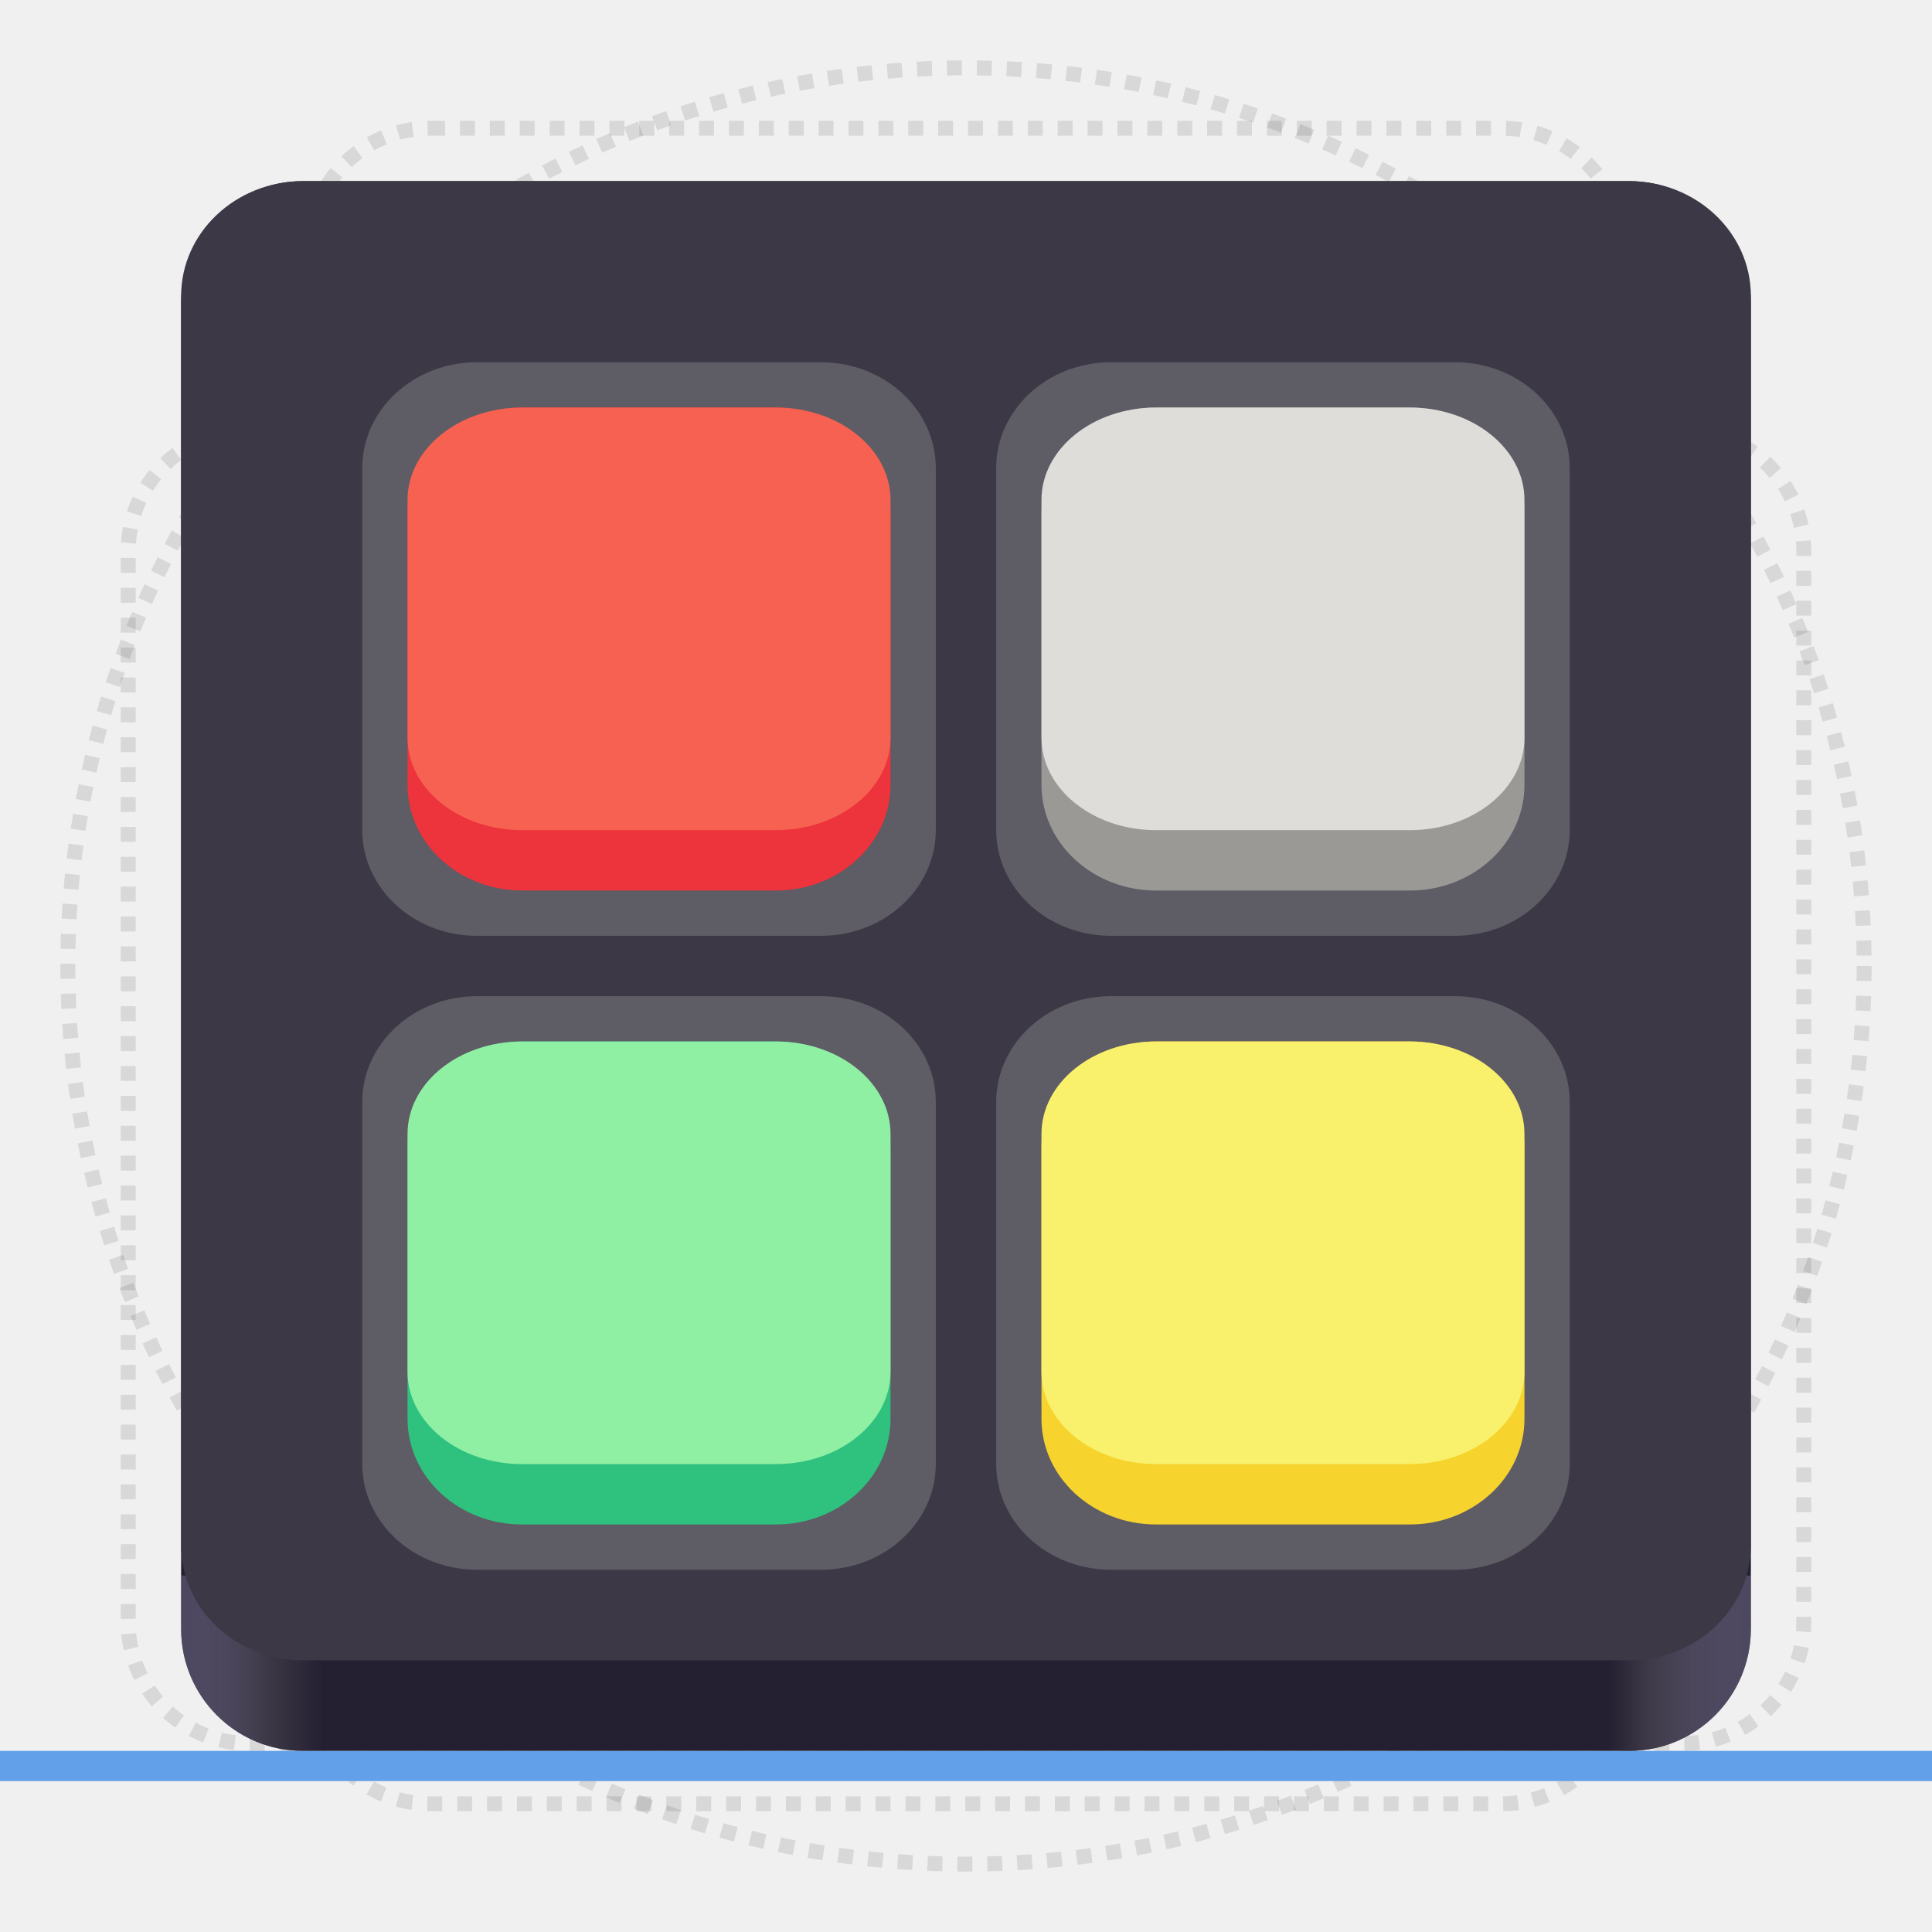
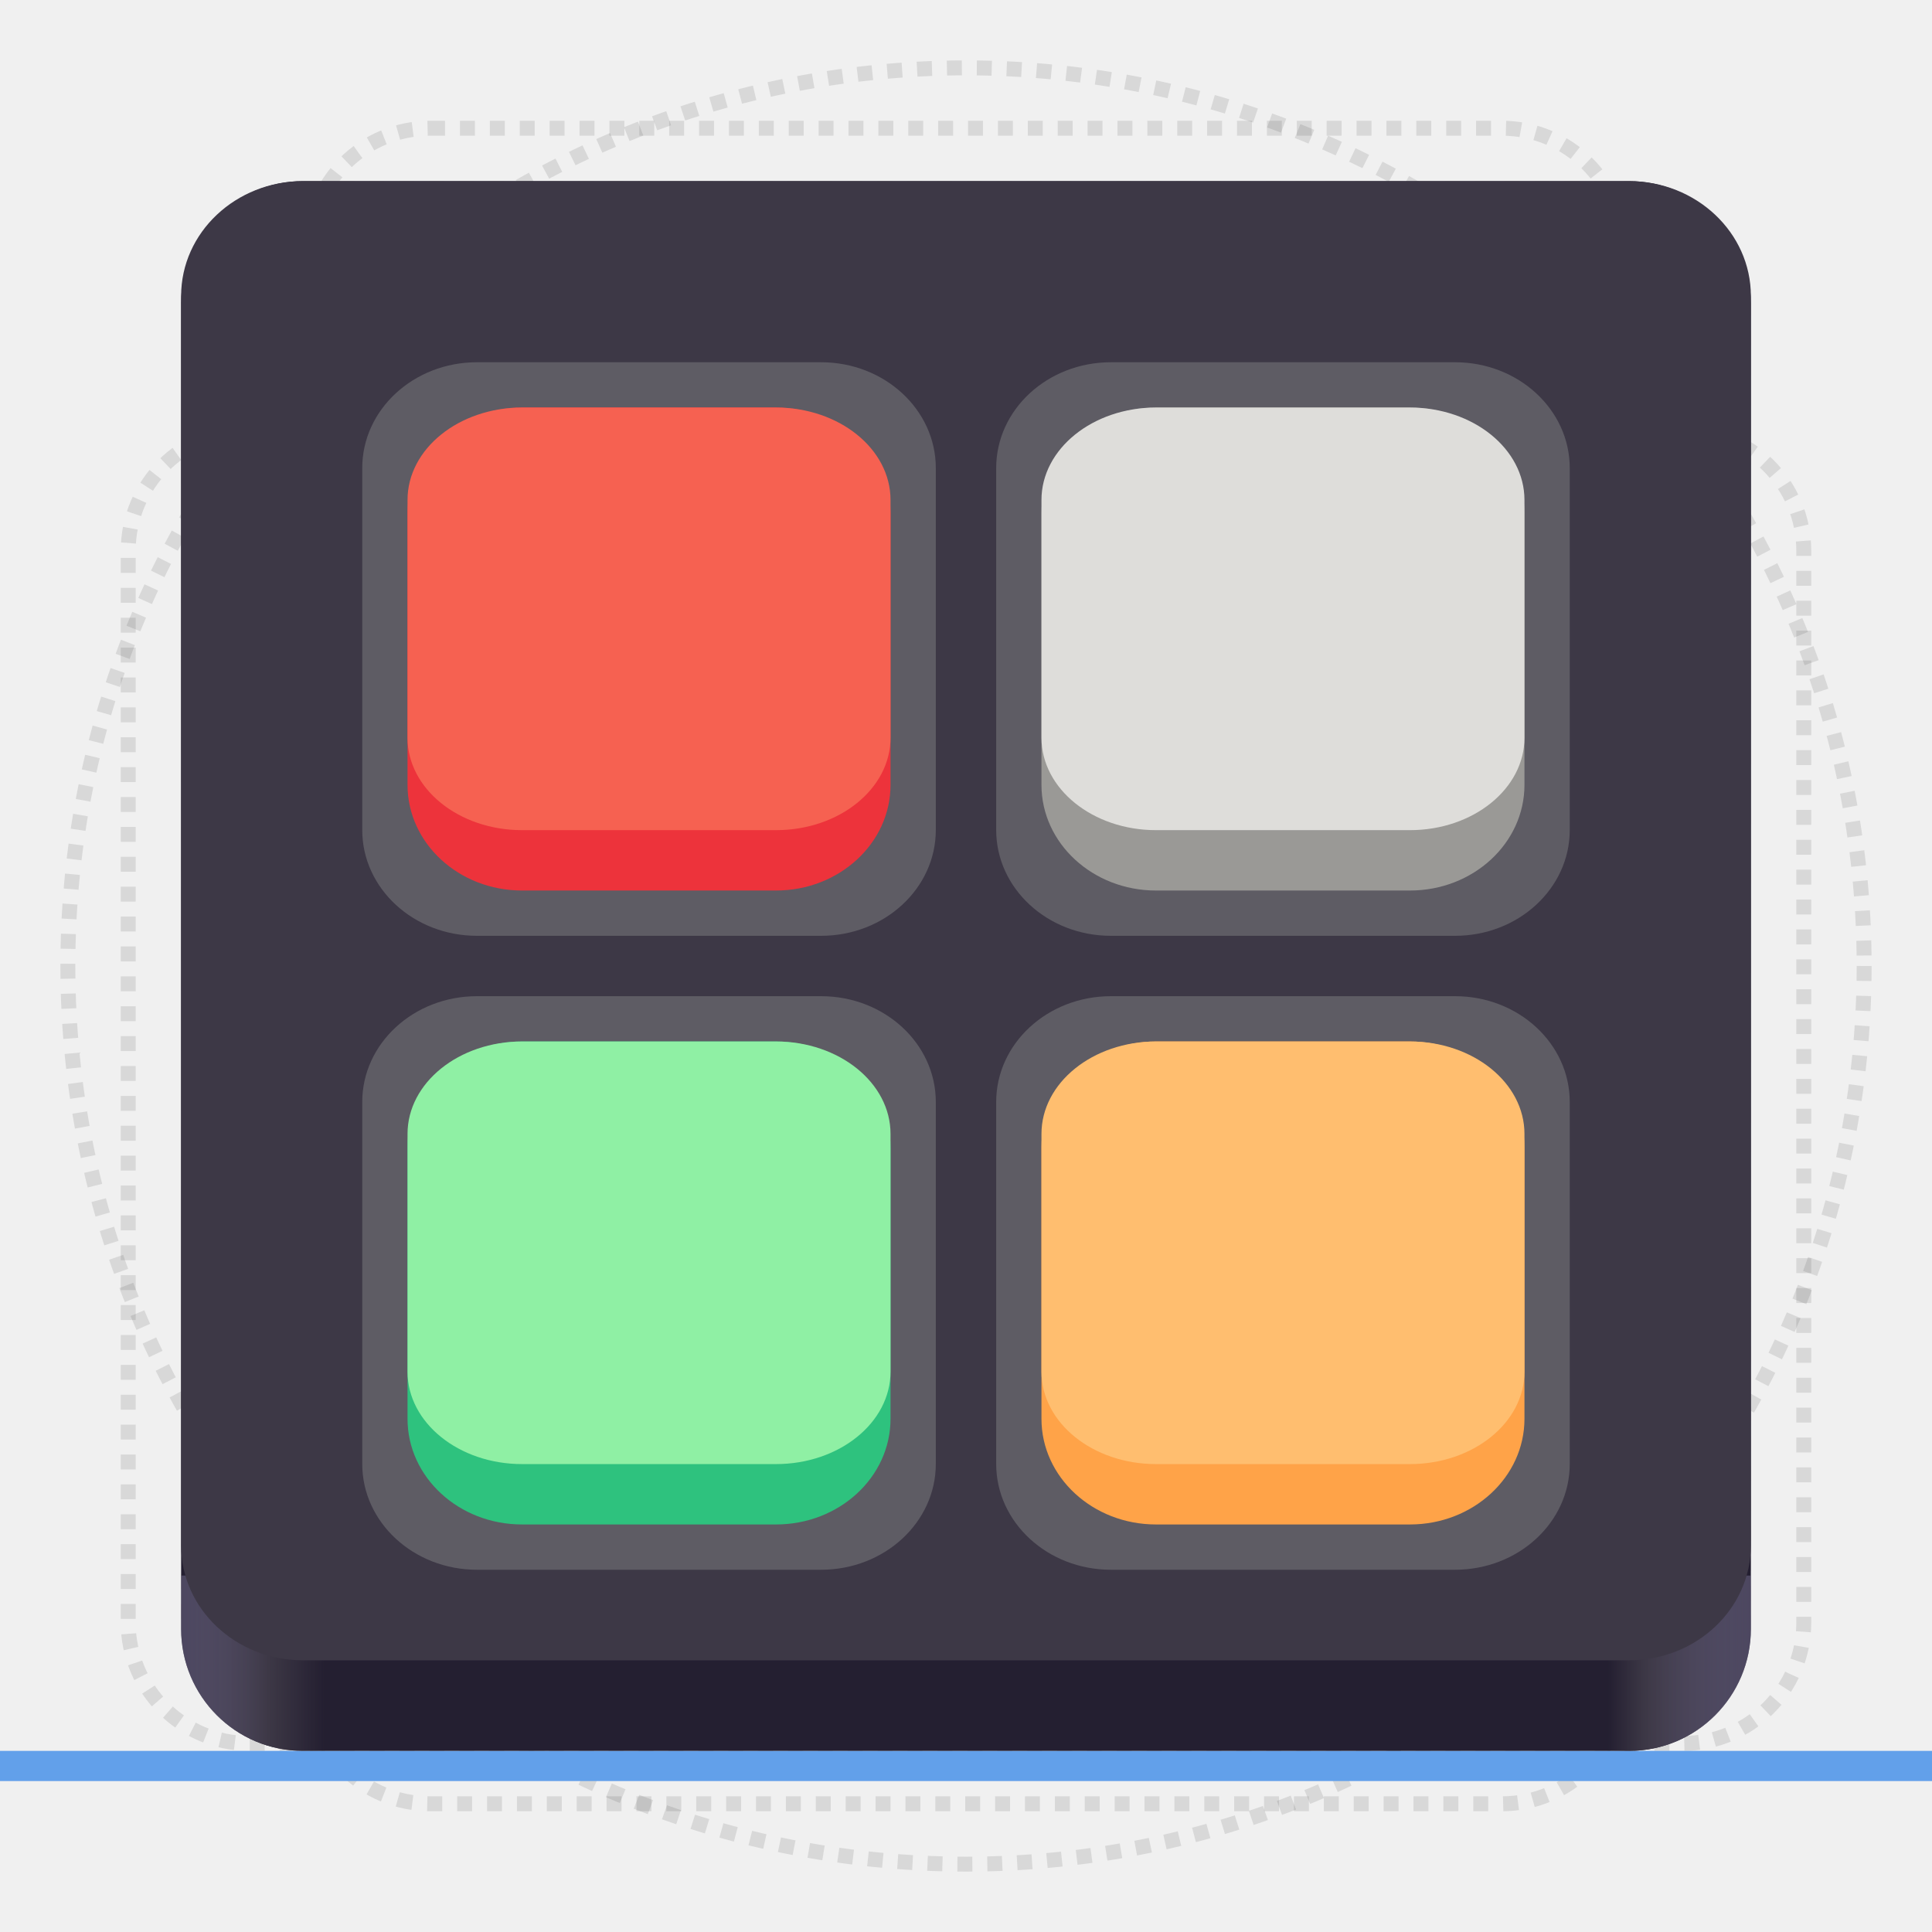
<svg xmlns="http://www.w3.org/2000/svg" xmlns:xlink="http://www.w3.org/1999/xlink" width="128" height="128" id="svg11300" version="1.0" style="display:inline;enable-background:new" viewBox="0 0 128 128">
  <defs id="defs3">
    <linearGradient id="linearGradient5279">
      <stop style="stop-color:#756f8f;stop-opacity:0.5;" offset="0" id="stop5273" />
      <stop style="stop-color:#3d3846;stop-opacity:1;" offset="0.61" id="stop5275" />
      <stop style="stop-color:#3d3846;stop-opacity:0;" offset="1" id="stop5277" />
    </linearGradient>
    <linearGradient id="linearGradient5228">
      <stop style="stop-color:#756f8f;stop-opacity:0.5;" offset="0" id="stop5224" />
      <stop style="stop-color:#3d3846;stop-opacity:1;" offset="0.738" id="stop5232" />
      <stop style="stop-color:#3d3846;stop-opacity:0;" offset="1" id="stop5226" />
    </linearGradient>
    <linearGradient y2="236" x2="96" y1="236" x1="32" gradientTransform="translate(604.8168,170.5864)" gradientUnits="userSpaceOnUse" id="linearGradient1099" xlink:href="#linearGradient1036" />
    <linearGradient id="linearGradient1036">
      <stop id="stop1032" offset="0" style="stop-color:#d5d3cf;stop-opacity:1;" />
      <stop id="stop1034" offset="1" style="stop-color:#f6f5f4;stop-opacity:1" />
    </linearGradient>
    <radialGradient r="32" fy="-76" fx="-244" cy="-76" cx="-244" gradientTransform="matrix(0.8833333,0,0,0.8833333,-460.3502,463.1197)" gradientUnits="userSpaceOnUse" id="radialGradient1103" xlink:href="#linearGradient1069" />
    <linearGradient id="linearGradient1069">
      <stop id="stop1065" offset="0" style="stop-color:#d5d3cf;stop-opacity:1" />
      <stop id="stop1067-1" offset="1" style="stop-color:#949390;stop-opacity:1" />
    </linearGradient>
    <linearGradient gradientUnits="userSpaceOnUse" y2="232" x2="64" y1="262.5" x1="64" id="linearGradient1027" xlink:href="#linearGradient1025" gradientTransform="translate(-470.5864,432.8168)" />
    <linearGradient id="linearGradient1025">
      <stop id="stop1021" offset="0" style="stop-color:#9a9996;stop-opacity:1" />
      <stop id="stop1023" offset="1" style="stop-color:#77767b;stop-opacity:1" />
    </linearGradient>
    <clipPath clipPathUnits="userSpaceOnUse" id="clipPath1609-7">
      <path id="path1611-5" d="m 252,116 28,-28 v -8 h -36 v 36 z" style="fill:#e74747;stroke:none;stroke-width:0.25px;stroke-linecap:butt;stroke-linejoin:miter;stroke-opacity:1" />
    </clipPath>
    <linearGradient xlink:href="#linearGradient5279" id="linearGradient5230" x1="28.687" y1="285.35" x2="38.06" y2="285.35" gradientUnits="userSpaceOnUse" />
    <linearGradient xlink:href="#linearGradient5228" id="linearGradient5270" gradientUnits="userSpaceOnUse" x1="28.687" y1="285.35" x2="38.06" y2="285.35" gradientTransform="matrix(-1,0,0,1,160.3833,8.5587402e-4)" />
  </defs>
  <g id="layer1" style="display:inline" transform="translate(0,-172)">
    <g id="layer2" style="display:inline">
      <g style="display:inline;fill:#000000;enable-background:new" transform="matrix(7.991171,0,0,8.003641,-167.7909,-4846.078)" id="g12027" />
      <rect style="display:inline;overflow:visible;visibility:visible;fill:#f0f0f0;fill-opacity:1;fill-rule:nonzero;stroke:none;stroke-width:0.5;marker:none;enable-background:accumulate" id="rect13805" width="128" height="128" x="9.2651362e-08" y="172" />
      <g id="g883" style="fill:none;fill-opacity:0.251;stroke:#a579b3;stroke-opacity:1" transform="translate(-24,24)" />
      <g id="g900" style="fill:none;fill-opacity:0.251;stroke:#a579b3;stroke-opacity:1" transform="translate(-24,24)" />
      <rect y="172" x="160" height="16" width="16" id="rect859" style="display:inline;overflow:visible;visibility:visible;fill:#f0f0f0;fill-opacity:1;fill-rule:nonzero;stroke:none;stroke-width:0.5;marker:none;enable-background:accumulate" />
      <text xml:space="preserve" style="font-style:normal;font-variant:normal;font-weight:bold;font-stretch:normal;font-size:4px;line-height:125%;font-family:Cantarell;-inkscape-font-specification:'Cantarell, Bold';text-align:start;writing-mode:lr-tb;text-anchor:start;display:inline;fill:#000000;fill-opacity:1;stroke:none;stroke-width:0.333;enable-background:new" x="0" y="164" id="text863">
        <tspan style="font-size:4px;stroke-width:0.333" id="tspan861" x="0" y="164">Hicolor</tspan>
      </text>
      <text id="text867" y="164" x="160" style="font-style:normal;font-variant:normal;font-weight:bold;font-stretch:normal;font-size:4px;line-height:125%;font-family:Cantarell;-inkscape-font-specification:'Cantarell, Bold';text-align:start;writing-mode:lr-tb;text-anchor:start;display:inline;fill:#000000;fill-opacity:1;stroke:none;stroke-width:0.333;enable-background:new" xml:space="preserve">
        <tspan y="164" x="160" id="tspan865" style="font-size:4px;stroke-width:0.333">Symbolic</tspan>
      </text>
    </g>
    <g id="layer3" style="display:inline;enable-background:new">
      <circle cx="64" cy="236" r="59.504" id="circle2892" style="display:inline;opacity:0.1;vector-effect:none;fill:none;fill-opacity:1;stroke:#000000;stroke-width:0.99;stroke-linecap:butt;stroke-linejoin:miter;stroke-miterlimit:4;stroke-dasharray:0.99, 0.99;stroke-dashoffset:0;stroke-opacity:1;marker:none;marker-start:none;marker-mid:none;marker-end:none;paint-order:normal;enable-background:new" />
      <rect ry="8" rx="8" y="180.495" x="20.495" height="111.01" width="87.01" id="rect2894" style="display:inline;opacity:0.1;vector-effect:none;fill:none;fill-opacity:1;stroke:#000000;stroke-width:0.99;stroke-linecap:butt;stroke-linejoin:miter;stroke-miterlimit:4;stroke-dasharray:0.99, 0.99;stroke-dashoffset:0;stroke-opacity:1;marker:none;marker-start:none;marker-mid:none;marker-end:none;paint-order:normal;enable-background:new" />
      <rect ry="8" rx="8" y="184.495" x="12.495" height="103.01" width="103.01" id="rect2896" style="display:inline;opacity:0.1;vector-effect:none;fill:none;fill-opacity:1;stroke:#000000;stroke-width:0.99;stroke-linecap:butt;stroke-linejoin:miter;stroke-miterlimit:4;stroke-dasharray:0.99, 0.99;stroke-dashoffset:0;stroke-opacity:1;marker:none;marker-start:none;marker-mid:none;marker-end:none;paint-order:normal;enable-background:new" />
      <rect ry="8" rx="8" y="200.495" x="8.495" height="87.01" width="111.01" id="rect2898" style="display:inline;opacity:0.1;vector-effect:none;fill:none;fill-opacity:1;stroke:#000000;stroke-width:0.99;stroke-linecap:butt;stroke-linejoin:miter;stroke-miterlimit:4;stroke-dasharray:0.99, 0.99;stroke-dashoffset:0;stroke-opacity:1;marker:none;marker-start:none;marker-mid:none;marker-end:none;paint-order:normal;enable-background:new" />
      <path id="path2900" d="M 2.6203015e-5,289 H 128" style="display:inline;fill:none;stroke:#62a0ea;stroke-width:2;stroke-linecap:butt;stroke-linejoin:miter;stroke-miterlimit:4;stroke-dasharray:none;stroke-opacity:1;enable-background:new" />
    </g>
    <g id="layer9" style="display:inline" transform="matrix(1.009615,0,0,1.009615,-16.96231,-5.901728)">
      <rect style="display:inline;fill:#241f31;stroke-width:2.408;stroke-linejoin:round;stroke-miterlimit:6.8;enable-background:new" id="rect575" width="103.01" height="103.01" x="28.686" y="188.093" rx="8" ry="8" />
      <path id="rect2696" style="display:inline;fill:url(#linearGradient5230);fill-opacity:1;stroke-width:2.084;stroke-linejoin:round;stroke-miterlimit:6.8;enable-background:new" d="m 28.687,279.598 v 3.504 c 0,4.432 3.568,8 8,8 h 1.373 v -11.504 z" />
      <path id="rect2696-0" style="display:inline;fill:url(#linearGradient5270);fill-opacity:1;stroke-width:2.084;stroke-linejoin:round;stroke-miterlimit:6.8;enable-background:new" d="m 131.696,279.599 v 3.504 c 0,4.432 -3.568,8 -8,8 h -1.373 v -11.504 z" />
      <rect style="display:inline;fill:#3d3846;stroke-width:2.338;stroke-linejoin:round;stroke-miterlimit:6.8;enable-background:new" id="rect575-5" width="103.01" height="97.067" x="28.686" y="188.093" rx="8" ry="7.538" />
      <g id="g1055-3" style="display:inline;enable-background:new" transform="matrix(0.9904762,0,0,1,-39.84578,-40.61905)">
        <rect style="display:inline;fill:#5e5c64;stroke-width:2.277;stroke-linejoin:round;stroke-miterlimit:6.8;enable-background:new" id="rect705-07-8" width="38" height="37.638" x="81.191" y="240.598" rx="7.6" ry="6.944" />
        <g id="g1049-1" transform="translate(0,-0.02857113)">
          <rect style="fill:#ed333b;stroke-width:2.273;stroke-linejoin:round;stroke-miterlimit:6.8" id="rect939-4" width="32" height="31.695" x="84.191" y="243.598" rx="7.588" ry="6.933" />
          <rect style="display:inline;fill:#f66151;stroke-width:2.242;stroke-linejoin:round;stroke-miterlimit:6.8;enable-background:new" id="rect993-0" width="32" height="27.733" x="84.191" y="243.598" rx="7.588" ry="6.066" />
        </g>
      </g>
      <g id="g1055-3-8" style="display:inline;enable-background:new" transform="matrix(0.9904762,0,0,1,-39.84578,0.9809399)">
        <rect style="display:inline;fill:#5e5c64;stroke-width:2.277;stroke-linejoin:round;stroke-miterlimit:6.8;enable-background:new" id="rect705-07-8-5" width="38" height="37.638" x="81.191" y="240.598" rx="7.6" ry="6.944" />
        <g id="g1049-1-4" transform="translate(0,-0.02857113)">
          <rect style="fill:#2ec27e;stroke-width:2.273;stroke-linejoin:round;stroke-miterlimit:6.8" id="rect939-4-2" width="32" height="31.695" x="84.191" y="243.598" rx="7.588" ry="6.933" />
          <rect style="display:inline;fill:#8ff0a4;stroke-width:2.242;stroke-linejoin:round;stroke-miterlimit:6.8;enable-background:new" id="rect993-0-3" width="32" height="27.733" x="84.191" y="243.598" rx="7.588" ry="6.066" />
        </g>
      </g>
      <g id="g1055-3-8-0" style="display:inline;enable-background:new" transform="matrix(0.9904762,0,0,1,1.754221,0.9809399)">
        <rect style="display:inline;fill:#5e5c64;stroke-width:2.277;stroke-linejoin:round;stroke-miterlimit:6.8;enable-background:new" id="rect705-07-8-5-1" width="38" height="37.638" x="81.191" y="240.598" rx="7.6" ry="6.944" />
        <g id="g1049-1-4-0" transform="translate(0,-0.02857113)">
-           <rect style="fill:#f6d32d;stroke-width:2.273;stroke-linejoin:round;stroke-miterlimit:6.8" id="rect939-4-2-0" width="32" height="31.695" x="84.191" y="243.598" rx="7.588" ry="6.933" />
-           <rect style="display:inline;fill:#f9f06b;stroke-width:2.242;stroke-linejoin:round;stroke-miterlimit:6.8;enable-background:new" id="rect993-0-3-0" width="32" height="27.733" x="84.191" y="243.598" rx="7.588" ry="6.066" />
+           <rect style="fill:#ffa348;stroke-width:2.273;stroke-linejoin:round;stroke-miterlimit:6.8" id="rect939-4-2-0" width="32" height="31.695" x="84.191" y="243.598" rx="7.588" ry="6.933" />
+           <rect style="display:inline;fill:#ffbe6f;stroke-width:2.242;stroke-linejoin:round;stroke-miterlimit:6.8;enable-background:new" id="rect993-0-3-0" width="32" height="27.733" x="84.191" y="243.598" rx="7.588" ry="6.066" />
        </g>
      </g>
      <g id="g1055-3-6" style="display:inline;enable-background:new" transform="matrix(0.9904762,0,0,1,1.754221,-40.61905)">
        <rect style="display:inline;fill:#5e5c64;stroke-width:2.277;stroke-linejoin:round;stroke-miterlimit:6.8;enable-background:new" id="rect705-07-8-1" width="38" height="37.638" x="81.191" y="240.598" rx="7.6" ry="6.944" />
        <g id="g1049-1-5" transform="translate(0,-0.02857113)">
          <rect style="fill:#9a9996;stroke-width:2.273;stroke-linejoin:round;stroke-miterlimit:6.8" id="rect939-4-6" width="32" height="31.695" x="84.191" y="243.598" rx="7.588" ry="6.933" />
          <rect style="display:inline;fill:#deddda;stroke-width:2.242;stroke-linejoin:round;stroke-miterlimit:6.8;enable-background:new" id="rect993-0-2" width="32" height="27.733" x="84.191" y="243.598" rx="7.588" ry="6.066" />
        </g>
      </g>
    </g>
  </g>
</svg>
